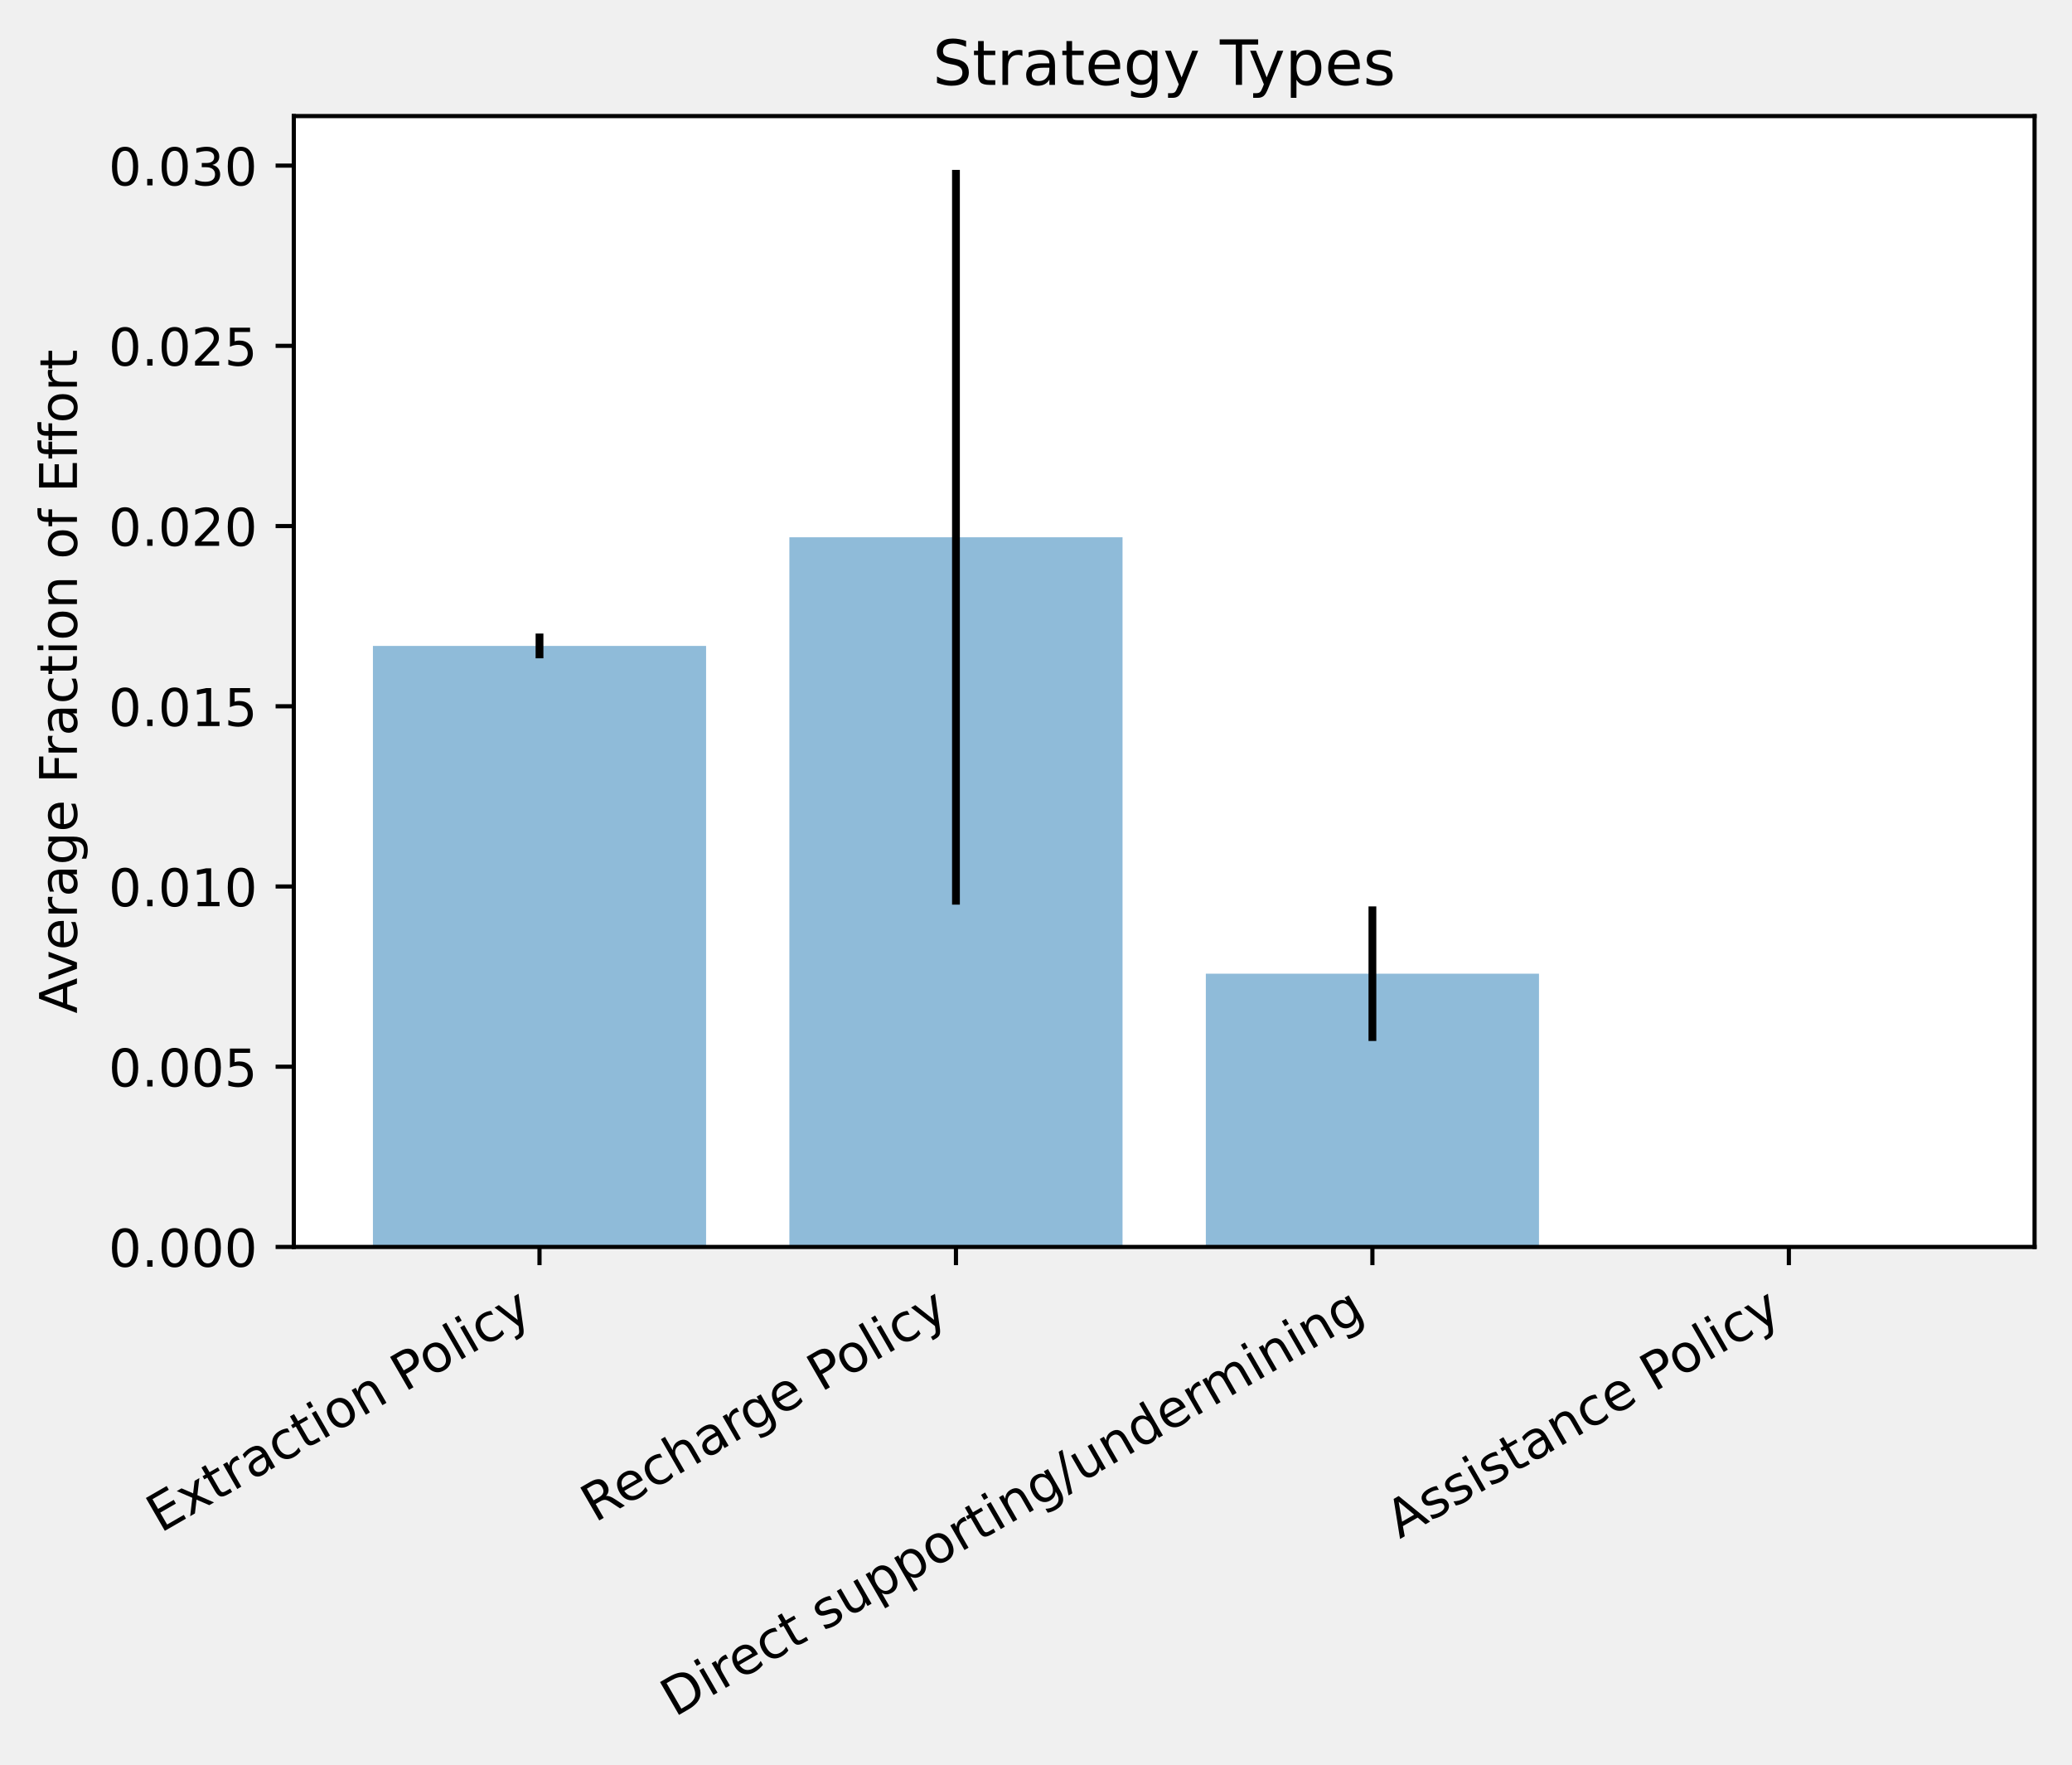
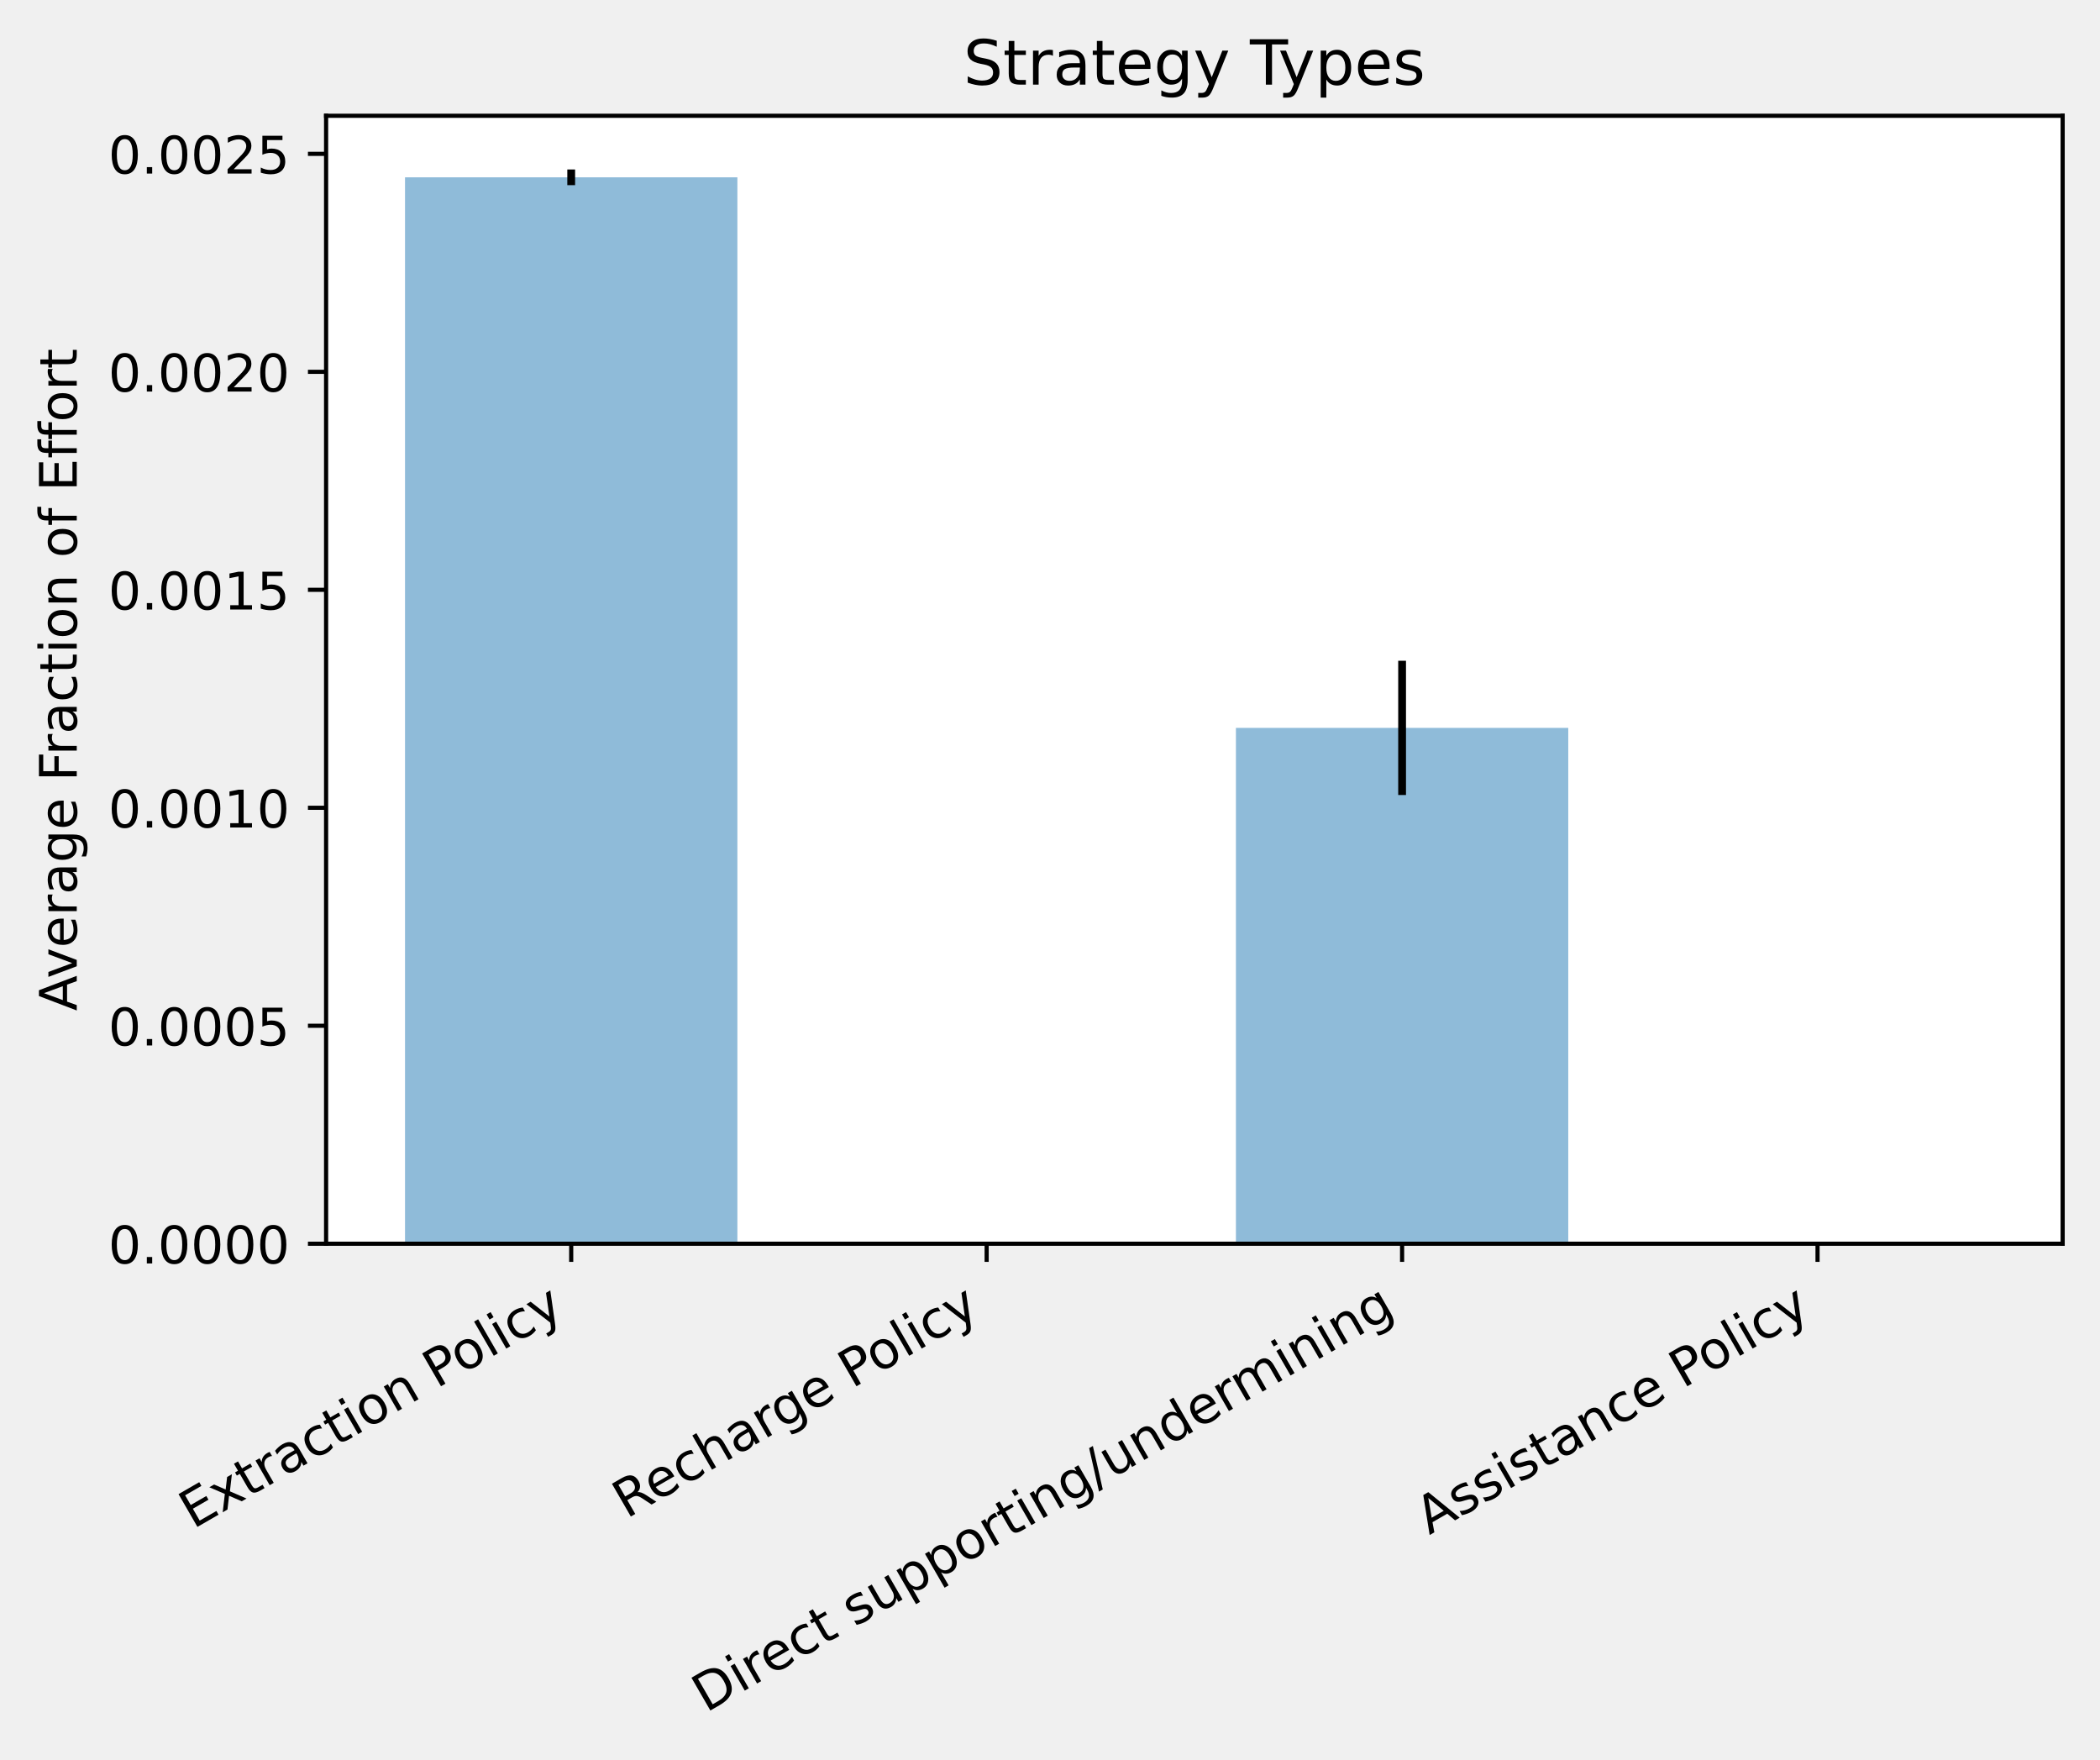
- <svg xmlns="http://www.w3.org/2000/svg" xmlns:xlink="http://www.w3.org/1999/xlink" height="339.226pt" version="1.1" viewBox="0 0 398.506 339.226" width="398.506pt">
+ <svg xmlns="http://www.w3.org/2000/svg" xmlns:xlink="http://www.w3.org/1999/xlink" height="339.226pt" version="1.1" viewBox="0 0 404.869 339.226" width="404.869pt">
  <defs>
    <style type="text/css">*{stroke-linecap:butt;stroke-linejoin:round;}</style>
  </defs>
  <g id="figure_1">
    <g id="patch_1">
-       <path d="M 0 339.226  L 398.506 339.226  L 398.506 0  L 0 0  z " style="fill:none;" />
+       <path d="M 0 339.226  L 404.869 339.226  L 404.869 0  L 0 0  z " style="fill:none;" />
    </g>
    <g id="axes_1">
      <g id="patch_2">
-         <path d="M 56.506 239.758  L 391.306 239.758  L 391.306 22.318  L 56.506 22.318  z " style="fill:#ffffff;" />
+         <path d="M 62.869 239.758  L 397.669 239.758  L 397.669 22.318  L 62.869 22.318  z " style="fill:#ffffff;" />
      </g>
      <g id="patch_3">
-         <path clip-path="url(#pd44de983f7)" d="M 71.724 239.758  L 135.801 239.758  L 135.801 124.196  L 71.724 124.196  z " style="fill:#1f77b4;opacity:0.5;" />
+         <path clip-path="url(#pf930084887)" d="M 78.087 239.758  L 142.163 239.758  L 142.163 34.181  L 78.087 34.181  z " style="fill:#1f77b4;opacity:0.5;" />
      </g>
      <g id="patch_4">
-         <path clip-path="url(#pd44de983f7)" d="M 151.82 239.758  L 215.897 239.758  L 215.897 103.305  L 151.82 103.305  z " style="fill:#1f77b4;opacity:0.5;" />
+         <path clip-path="url(#pf930084887)" d="M 158.183 239.758  L 222.259 239.758  L 222.259 239.758  L 158.183 239.758  z " style="fill:#1f77b4;opacity:0.5;" />
      </g>
      <g id="patch_5">
-         <path clip-path="url(#pd44de983f7)" d="M 231.916 239.758  L 295.992 239.758  L 295.992 187.218  L 231.916 187.218  z " style="fill:#1f77b4;opacity:0.5;" />
+         <path clip-path="url(#pf930084887)" d="M 238.278 239.758  L 302.355 239.758  L 302.355 140.318  L 238.278 140.318  z " style="fill:#1f77b4;opacity:0.5;" />
      </g>
      <g id="patch_6">
-         <path clip-path="url(#pd44de983f7)" d="M 312.012 239.758  L 376.088 239.758  L 376.088 239.758  L 312.012 239.758  z " style="fill:#1f77b4;opacity:0.5;" />
+         <path clip-path="url(#pf930084887)" d="M 318.374 239.758  L 382.451 239.758  L 382.451 239.758  L 318.374 239.758  z " style="fill:#1f77b4;opacity:0.5;" />
      </g>
      <g id="matplotlib.axis_1">
        <g id="xtick_1">
          <g id="line2d_1">
            <defs>
-               <path d="M 0 0  L 0 3.5  " id="m515ab2ee75" style="stroke:#000000;stroke-width:0.8;" />
+               <path d="M 0 0  L 0 3.5  " id="madc12f13bd" style="stroke:#000000;stroke-width:0.8;" />
            </defs>
            <g>
-               <use style="stroke:#000000;stroke-width:0.8;" x="103.763" xlink:href="#m515ab2ee75" y="239.758" />
+               <use style="stroke:#000000;stroke-width:0.8;" x="110.125" xlink:href="#madc12f13bd" y="239.758" />
            </g>
          </g>
          <g id="text_1">
-             <g transform="translate(30.85358 294.8323)rotate(-30)scale(0.1 -0.1)">
+             <g transform="translate(37.21608 294.8323)rotate(-30)scale(0.1 -0.1)">
              <defs>
                <path d="M 628 4666  L 3578 4666  L 3578 4134  L 1259 4134  L 1259 2753  L 3481 2753  L 3481 2222  L 1259 2222  L 1259 531  L 3634 531  L 3634 0  L 628 0  L 628 4666  z " id="DejaVuSans-45" transform="scale(0.015625)" />
                <path d="M 3513 3500  L 2247 1797  L 3578 0  L 2900 0  L 1881 1375  L 863 0  L 184 0  L 1544 1831  L 300 3500  L 978 3500  L 1906 2253  L 2834 3500  L 3513 3500  z " id="DejaVuSans-78" transform="scale(0.015625)" />
                <path d="M 1172 4494  L 1172 3500  L 2356 3500  L 2356 3053  L 1172 3053  L 1172 1153  Q 1172 725 1289 603  Q 1406 481 1766 481  L 2356 481  L 2356 0  L 1766 0  Q 1100 0 847 248  Q 594 497 594 1153  L 594 3053  L 172 3053  L 172 3500  L 594 3500  L 594 4494  L 1172 4494  z " id="DejaVuSans-74" transform="scale(0.015625)" />
                <path d="M 2631 2963  Q 2534 3019 2420 3045  Q 2306 3072 2169 3072  Q 1681 3072 1420 2755  Q 1159 2438 1159 1844  L 1159 0  L 581 0  L 581 3500  L 1159 3500  L 1159 2956  Q 1341 3275 1631 3429  Q 1922 3584 2338 3584  Q 2397 3584 2469 3576  Q 2541 3569 2628 3553  L 2631 2963  z " id="DejaVuSans-72" transform="scale(0.015625)" />
                <path d="M 2194 1759  Q 1497 1759 1228 1600  Q 959 1441 959 1056  Q 959 750 1161 570  Q 1363 391 1709 391  Q 2188 391 2477 730  Q 2766 1069 2766 1631  L 2766 1759  L 2194 1759  z M 3341 1997  L 3341 0  L 2766 0  L 2766 531  Q 2569 213 2275 61  Q 1981 -91 1556 -91  Q 1019 -91 701 211  Q 384 513 384 1019  Q 384 1609 779 1909  Q 1175 2209 1959 2209  L 2766 2209  L 2766 2266  Q 2766 2663 2505 2880  Q 2244 3097 1772 3097  Q 1472 3097 1187 3025  Q 903 2953 641 2809  L 641 3341  Q 956 3463 1253 3523  Q 1550 3584 1831 3584  Q 2591 3584 2966 3190  Q 3341 2797 3341 1997  z " id="DejaVuSans-61" transform="scale(0.015625)" />
                <path d="M 3122 3366  L 3122 2828  Q 2878 2963 2633 3030  Q 2388 3097 2138 3097  Q 1578 3097 1268 2742  Q 959 2388 959 1747  Q 959 1106 1268 751  Q 1578 397 2138 397  Q 2388 397 2633 464  Q 2878 531 3122 666  L 3122 134  Q 2881 22 2623 -34  Q 2366 -91 2075 -91  Q 1284 -91 818 406  Q 353 903 353 1747  Q 353 2603 823 3093  Q 1294 3584 2113 3584  Q 2378 3584 2631 3529  Q 2884 3475 3122 3366  z " id="DejaVuSans-63" transform="scale(0.015625)" />
                <path d="M 603 3500  L 1178 3500  L 1178 0  L 603 0  L 603 3500  z M 603 4863  L 1178 4863  L 1178 4134  L 603 4134  L 603 4863  z " id="DejaVuSans-69" transform="scale(0.015625)" />
                <path d="M 1959 3097  Q 1497 3097 1228 2736  Q 959 2375 959 1747  Q 959 1119 1226 758  Q 1494 397 1959 397  Q 2419 397 2687 759  Q 2956 1122 2956 1747  Q 2956 2369 2687 2733  Q 2419 3097 1959 3097  z M 1959 3584  Q 2709 3584 3137 3096  Q 3566 2609 3566 1747  Q 3566 888 3137 398  Q 2709 -91 1959 -91  Q 1206 -91 779 398  Q 353 888 353 1747  Q 353 2609 779 3096  Q 1206 3584 1959 3584  z " id="DejaVuSans-6f" transform="scale(0.015625)" />
                <path d="M 3513 2113  L 3513 0  L 2938 0  L 2938 2094  Q 2938 2591 2744 2837  Q 2550 3084 2163 3084  Q 1697 3084 1428 2787  Q 1159 2491 1159 1978  L 1159 0  L 581 0  L 581 3500  L 1159 3500  L 1159 2956  Q 1366 3272 1645 3428  Q 1925 3584 2291 3584  Q 2894 3584 3203 3211  Q 3513 2838 3513 2113  z " id="DejaVuSans-6e" transform="scale(0.015625)" />
                <path id="DejaVuSans-20" transform="scale(0.015625)" />
                <path d="M 1259 4147  L 1259 2394  L 2053 2394  Q 2494 2394 2734 2622  Q 2975 2850 2975 3272  Q 2975 3691 2734 3919  Q 2494 4147 2053 4147  L 1259 4147  z M 628 4666  L 2053 4666  Q 2838 4666 3239 4311  Q 3641 3956 3641 3272  Q 3641 2581 3239 2228  Q 2838 1875 2053 1875  L 1259 1875  L 1259 0  L 628 0  L 628 4666  z " id="DejaVuSans-50" transform="scale(0.015625)" />
                <path d="M 603 4863  L 1178 4863  L 1178 0  L 603 0  L 603 4863  z " id="DejaVuSans-6c" transform="scale(0.015625)" />
                <path d="M 2059 -325  Q 1816 -950 1584 -1140  Q 1353 -1331 966 -1331  L 506 -1331  L 506 -850  L 844 -850  Q 1081 -850 1212 -737  Q 1344 -625 1503 -206  L 1606 56  L 191 3500  L 800 3500  L 1894 763  L 2988 3500  L 3597 3500  L 2059 -325  z " id="DejaVuSans-79" transform="scale(0.015625)" />
              </defs>
              <use xlink:href="#DejaVuSans-45" />
              <use x="63.184" xlink:href="#DejaVuSans-78" />
              <use x="122.363" xlink:href="#DejaVuSans-74" />
              <use x="161.572" xlink:href="#DejaVuSans-72" />
              <use x="202.686" xlink:href="#DejaVuSans-61" />
              <use x="263.965" xlink:href="#DejaVuSans-63" />
              <use x="318.945" xlink:href="#DejaVuSans-74" />
              <use x="358.154" xlink:href="#DejaVuSans-69" />
              <use x="385.938" xlink:href="#DejaVuSans-6f" />
              <use x="447.119" xlink:href="#DejaVuSans-6e" />
              <use x="510.498" xlink:href="#DejaVuSans-20" />
              <use x="542.285" xlink:href="#DejaVuSans-50" />
              <use x="598.963" xlink:href="#DejaVuSans-6f" />
              <use x="660.145" xlink:href="#DejaVuSans-6c" />
              <use x="687.928" xlink:href="#DejaVuSans-69" />
              <use x="715.711" xlink:href="#DejaVuSans-63" />
              <use x="770.691" xlink:href="#DejaVuSans-79" />
            </g>
          </g>
        </g>
        <g id="xtick_2">
          <g id="line2d_2">
            <g>
-               <use style="stroke:#000000;stroke-width:0.8;" x="183.858" xlink:href="#m515ab2ee75" y="239.758" />
+               <use style="stroke:#000000;stroke-width:0.8;" x="190.221" xlink:href="#madc12f13bd" y="239.758" />
            </g>
          </g>
          <g id="text_2">
-             <g transform="translate(114.4107 292.8339)rotate(-30)scale(0.1 -0.1)">
+             <g transform="translate(120.7732 292.8339)rotate(-30)scale(0.1 -0.1)">
              <defs>
                <path d="M 2841 2188  Q 3044 2119 3236 1894  Q 3428 1669 3622 1275  L 4263 0  L 3584 0  L 2988 1197  Q 2756 1666 2539 1819  Q 2322 1972 1947 1972  L 1259 1972  L 1259 0  L 628 0  L 628 4666  L 2053 4666  Q 2853 4666 3247 4331  Q 3641 3997 3641 3322  Q 3641 2881 3436 2590  Q 3231 2300 2841 2188  z M 1259 4147  L 1259 2491  L 2053 2491  Q 2509 2491 2742 2702  Q 2975 2913 2975 3322  Q 2975 3731 2742 3939  Q 2509 4147 2053 4147  L 1259 4147  z " id="DejaVuSans-52" transform="scale(0.015625)" />
                <path d="M 3597 1894  L 3597 1613  L 953 1613  Q 991 1019 1311 708  Q 1631 397 2203 397  Q 2534 397 2845 478  Q 3156 559 3463 722  L 3463 178  Q 3153 47 2828 -22  Q 2503 -91 2169 -91  Q 1331 -91 842 396  Q 353 884 353 1716  Q 353 2575 817 3079  Q 1281 3584 2069 3584  Q 2775 3584 3186 3129  Q 3597 2675 3597 1894  z M 3022 2063  Q 3016 2534 2758 2815  Q 2500 3097 2075 3097  Q 1594 3097 1305 2825  Q 1016 2553 972 2059  L 3022 2063  z " id="DejaVuSans-65" transform="scale(0.015625)" />
                <path d="M 3513 2113  L 3513 0  L 2938 0  L 2938 2094  Q 2938 2591 2744 2837  Q 2550 3084 2163 3084  Q 1697 3084 1428 2787  Q 1159 2491 1159 1978  L 1159 0  L 581 0  L 581 4863  L 1159 4863  L 1159 2956  Q 1366 3272 1645 3428  Q 1925 3584 2291 3584  Q 2894 3584 3203 3211  Q 3513 2838 3513 2113  z " id="DejaVuSans-68" transform="scale(0.015625)" />
                <path d="M 2906 1791  Q 2906 2416 2648 2759  Q 2391 3103 1925 3103  Q 1463 3103 1205 2759  Q 947 2416 947 1791  Q 947 1169 1205 825  Q 1463 481 1925 481  Q 2391 481 2648 825  Q 2906 1169 2906 1791  z M 3481 434  Q 3481 -459 3084 -895  Q 2688 -1331 1869 -1331  Q 1566 -1331 1297 -1286  Q 1028 -1241 775 -1147  L 775 -588  Q 1028 -725 1275 -790  Q 1522 -856 1778 -856  Q 2344 -856 2625 -561  Q 2906 -266 2906 331  L 2906 616  Q 2728 306 2450 153  Q 2172 0 1784 0  Q 1141 0 747 490  Q 353 981 353 1791  Q 353 2603 747 3093  Q 1141 3584 1784 3584  Q 2172 3584 2450 3431  Q 2728 3278 2906 2969  L 2906 3500  L 3481 3500  L 3481 434  z " id="DejaVuSans-67" transform="scale(0.015625)" />
              </defs>
              <use xlink:href="#DejaVuSans-52" />
              <use x="64.982" xlink:href="#DejaVuSans-65" />
              <use x="126.506" xlink:href="#DejaVuSans-63" />
              <use x="181.486" xlink:href="#DejaVuSans-68" />
              <use x="244.865" xlink:href="#DejaVuSans-61" />
              <use x="306.145" xlink:href="#DejaVuSans-72" />
              <use x="345.508" xlink:href="#DejaVuSans-67" />
              <use x="408.984" xlink:href="#DejaVuSans-65" />
              <use x="470.508" xlink:href="#DejaVuSans-20" />
              <use x="502.295" xlink:href="#DejaVuSans-50" />
              <use x="558.973" xlink:href="#DejaVuSans-6f" />
              <use x="620.154" xlink:href="#DejaVuSans-6c" />
              <use x="647.938" xlink:href="#DejaVuSans-69" />
              <use x="675.721" xlink:href="#DejaVuSans-63" />
              <use x="730.701" xlink:href="#DejaVuSans-79" />
            </g>
          </g>
        </g>
        <g id="xtick_3">
          <g id="line2d_3">
            <g>
-               <use style="stroke:#000000;stroke-width:0.8;" x="263.954" xlink:href="#m515ab2ee75" y="239.758" />
+               <use style="stroke:#000000;stroke-width:0.8;" x="270.317" xlink:href="#madc12f13bd" y="239.758" />
            </g>
          </g>
          <g id="text_3">
-             <g transform="translate(129.7425 330.2253)rotate(-30)scale(0.1 -0.1)">
+             <g transform="translate(136.1051 330.2253)rotate(-30)scale(0.1 -0.1)">
              <defs>
                <path d="M 1259 4147  L 1259 519  L 2022 519  Q 2988 519 3436 956  Q 3884 1394 3884 2338  Q 3884 3275 3436 3711  Q 2988 4147 2022 4147  L 1259 4147  z M 628 4666  L 1925 4666  Q 3281 4666 3915 4102  Q 4550 3538 4550 2338  Q 4550 1131 3912 565  Q 3275 0 1925 0  L 628 0  L 628 4666  z " id="DejaVuSans-44" transform="scale(0.015625)" />
                <path d="M 2834 3397  L 2834 2853  Q 2591 2978 2328 3040  Q 2066 3103 1784 3103  Q 1356 3103 1142 2972  Q 928 2841 928 2578  Q 928 2378 1081 2264  Q 1234 2150 1697 2047  L 1894 2003  Q 2506 1872 2764 1633  Q 3022 1394 3022 966  Q 3022 478 2636 193  Q 2250 -91 1575 -91  Q 1294 -91 989 -36  Q 684 19 347 128  L 347 722  Q 666 556 975 473  Q 1284 391 1588 391  Q 1994 391 2212 530  Q 2431 669 2431 922  Q 2431 1156 2273 1281  Q 2116 1406 1581 1522  L 1381 1569  Q 847 1681 609 1914  Q 372 2147 372 2553  Q 372 3047 722 3315  Q 1072 3584 1716 3584  Q 2034 3584 2315 3537  Q 2597 3491 2834 3397  z " id="DejaVuSans-73" transform="scale(0.015625)" />
                <path d="M 544 1381  L 544 3500  L 1119 3500  L 1119 1403  Q 1119 906 1312 657  Q 1506 409 1894 409  Q 2359 409 2629 706  Q 2900 1003 2900 1516  L 2900 3500  L 3475 3500  L 3475 0  L 2900 0  L 2900 538  Q 2691 219 2414 64  Q 2138 -91 1772 -91  Q 1169 -91 856 284  Q 544 659 544 1381  z M 1991 3584  L 1991 3584  z " id="DejaVuSans-75" transform="scale(0.015625)" />
                <path d="M 1159 525  L 1159 -1331  L 581 -1331  L 581 3500  L 1159 3500  L 1159 2969  Q 1341 3281 1617 3432  Q 1894 3584 2278 3584  Q 2916 3584 3314 3078  Q 3713 2572 3713 1747  Q 3713 922 3314 415  Q 2916 -91 2278 -91  Q 1894 -91 1617 61  Q 1341 213 1159 525  z M 3116 1747  Q 3116 2381 2855 2742  Q 2594 3103 2138 3103  Q 1681 3103 1420 2742  Q 1159 2381 1159 1747  Q 1159 1113 1420 752  Q 1681 391 2138 391  Q 2594 391 2855 752  Q 3116 1113 3116 1747  z " id="DejaVuSans-70" transform="scale(0.015625)" />
                <path d="M 1625 4666  L 2156 4666  L 531 -594  L 0 -594  L 1625 4666  z " id="DejaVuSans-2f" transform="scale(0.015625)" />
                <path d="M 2906 2969  L 2906 4863  L 3481 4863  L 3481 0  L 2906 0  L 2906 525  Q 2725 213 2448 61  Q 2172 -91 1784 -91  Q 1150 -91 751 415  Q 353 922 353 1747  Q 353 2572 751 3078  Q 1150 3584 1784 3584  Q 2172 3584 2448 3432  Q 2725 3281 2906 2969  z M 947 1747  Q 947 1113 1208 752  Q 1469 391 1925 391  Q 2381 391 2643 752  Q 2906 1113 2906 1747  Q 2906 2381 2643 2742  Q 2381 3103 1925 3103  Q 1469 3103 1208 2742  Q 947 2381 947 1747  z " id="DejaVuSans-64" transform="scale(0.015625)" />
                <path d="M 3328 2828  Q 3544 3216 3844 3400  Q 4144 3584 4550 3584  Q 5097 3584 5394 3201  Q 5691 2819 5691 2113  L 5691 0  L 5113 0  L 5113 2094  Q 5113 2597 4934 2840  Q 4756 3084 4391 3084  Q 3944 3084 3684 2787  Q 3425 2491 3425 1978  L 3425 0  L 2847 0  L 2847 2094  Q 2847 2600 2669 2842  Q 2491 3084 2119 3084  Q 1678 3084 1418 2786  Q 1159 2488 1159 1978  L 1159 0  L 581 0  L 581 3500  L 1159 3500  L 1159 2956  Q 1356 3278 1631 3431  Q 1906 3584 2284 3584  Q 2666 3584 2933 3390  Q 3200 3197 3328 2828  z " id="DejaVuSans-6d" transform="scale(0.015625)" />
              </defs>
              <use xlink:href="#DejaVuSans-44" />
              <use x="77.002" xlink:href="#DejaVuSans-69" />
              <use x="104.785" xlink:href="#DejaVuSans-72" />
              <use x="143.648" xlink:href="#DejaVuSans-65" />
              <use x="205.172" xlink:href="#DejaVuSans-63" />
              <use x="260.152" xlink:href="#DejaVuSans-74" />
              <use x="299.361" xlink:href="#DejaVuSans-20" />
              <use x="331.148" xlink:href="#DejaVuSans-73" />
              <use x="383.248" xlink:href="#DejaVuSans-75" />
              <use x="446.627" xlink:href="#DejaVuSans-70" />
              <use x="510.104" xlink:href="#DejaVuSans-70" />
              <use x="573.58" xlink:href="#DejaVuSans-6f" />
              <use x="634.762" xlink:href="#DejaVuSans-72" />
              <use x="675.875" xlink:href="#DejaVuSans-74" />
              <use x="715.084" xlink:href="#DejaVuSans-69" />
              <use x="742.867" xlink:href="#DejaVuSans-6e" />
              <use x="806.246" xlink:href="#DejaVuSans-67" />
              <use x="869.723" xlink:href="#DejaVuSans-2f" />
              <use x="903.414" xlink:href="#DejaVuSans-75" />
              <use x="966.793" xlink:href="#DejaVuSans-6e" />
              <use x="1030.172" xlink:href="#DejaVuSans-64" />
              <use x="1093.648" xlink:href="#DejaVuSans-65" />
              <use x="1155.172" xlink:href="#DejaVuSans-72" />
              <use x="1194.535" xlink:href="#DejaVuSans-6d" />
              <use x="1291.947" xlink:href="#DejaVuSans-69" />
              <use x="1319.73" xlink:href="#DejaVuSans-6e" />
              <use x="1383.109" xlink:href="#DejaVuSans-69" />
              <use x="1410.893" xlink:href="#DejaVuSans-6e" />
              <use x="1474.271" xlink:href="#DejaVuSans-67" />
            </g>
          </g>
        </g>
        <g id="xtick_4">
          <g id="line2d_4">
            <g>
-               <use style="stroke:#000000;stroke-width:0.8;" x="344.05" xlink:href="#m515ab2ee75" y="239.758" />
+               <use style="stroke:#000000;stroke-width:0.8;" x="350.412" xlink:href="#madc12f13bd" y="239.758" />
            </g>
          </g>
          <g id="text_4">
-             <g transform="translate(269.2056 295.9495)rotate(-30)scale(0.1 -0.1)">
+             <g transform="translate(275.5681 295.9495)rotate(-30)scale(0.1 -0.1)">
              <defs>
                <path d="M 2188 4044  L 1331 1722  L 3047 1722  L 2188 4044  z M 1831 4666  L 2547 4666  L 4325 0  L 3669 0  L 3244 1197  L 1141 1197  L 716 0  L 50 0  L 1831 4666  z " id="DejaVuSans-41" transform="scale(0.015625)" />
              </defs>
              <use xlink:href="#DejaVuSans-41" />
              <use x="68.408" xlink:href="#DejaVuSans-73" />
              <use x="120.508" xlink:href="#DejaVuSans-73" />
              <use x="172.607" xlink:href="#DejaVuSans-69" />
              <use x="200.391" xlink:href="#DejaVuSans-73" />
              <use x="252.49" xlink:href="#DejaVuSans-74" />
              <use x="291.699" xlink:href="#DejaVuSans-61" />
              <use x="352.979" xlink:href="#DejaVuSans-6e" />
              <use x="416.357" xlink:href="#DejaVuSans-63" />
              <use x="471.338" xlink:href="#DejaVuSans-65" />
              <use x="532.861" xlink:href="#DejaVuSans-20" />
              <use x="564.648" xlink:href="#DejaVuSans-50" />
              <use x="621.326" xlink:href="#DejaVuSans-6f" />
              <use x="682.508" xlink:href="#DejaVuSans-6c" />
              <use x="710.291" xlink:href="#DejaVuSans-69" />
              <use x="738.074" xlink:href="#DejaVuSans-63" />
              <use x="793.055" xlink:href="#DejaVuSans-79" />
            </g>
          </g>
        </g>
      </g>
      <g id="matplotlib.axis_2">
        <g id="ytick_1">
          <g id="line2d_5">
            <defs>
-               <path d="M 0 0  L -3.5 0  " id="mf376d15ef2" style="stroke:#000000;stroke-width:0.8;" />
+               <path d="M 0 0  L -3.5 0  " id="m64955c25bf" style="stroke:#000000;stroke-width:0.8;" />
            </defs>
            <g>
-               <use style="stroke:#000000;stroke-width:0.8;" x="56.506" xlink:href="#mf376d15ef2" y="239.758" />
+               <use style="stroke:#000000;stroke-width:0.8;" x="62.869" xlink:href="#m64955c25bf" y="239.758" />
            </g>
          </g>
          <g id="text_5">
            <g transform="translate(20.87813 243.5573)scale(0.1 -0.1)">
              <defs>
                <path d="M 2034 4250  Q 1547 4250 1301 3770  Q 1056 3291 1056 2328  Q 1056 1369 1301 889  Q 1547 409 2034 409  Q 2525 409 2770 889  Q 3016 1369 3016 2328  Q 3016 3291 2770 3770  Q 2525 4250 2034 4250  z M 2034 4750  Q 2819 4750 3233 4129  Q 3647 3509 3647 2328  Q 3647 1150 3233 529  Q 2819 -91 2034 -91  Q 1250 -91 836 529  Q 422 1150 422 2328  Q 422 3509 836 4129  Q 1250 4750 2034 4750  z " id="DejaVuSans-30" transform="scale(0.015625)" />
                <path d="M 684 794  L 1344 794  L 1344 0  L 684 0  L 684 794  z " id="DejaVuSans-2e" transform="scale(0.015625)" />
              </defs>
              <use xlink:href="#DejaVuSans-30" />
              <use x="63.623" xlink:href="#DejaVuSans-2e" />
              <use x="95.41" xlink:href="#DejaVuSans-30" />
              <use x="159.033" xlink:href="#DejaVuSans-30" />
              <use x="222.656" xlink:href="#DejaVuSans-30" />
+               <use x="286.279" xlink:href="#DejaVuSans-30" />
            </g>
          </g>
        </g>
        <g id="ytick_2">
          <g id="line2d_6">
            <g>
-               <use style="stroke:#000000;stroke-width:0.8;" x="56.506" xlink:href="#mf376d15ef2" y="205.106" />
+               <use style="stroke:#000000;stroke-width:0.8;" x="62.869" xlink:href="#m64955c25bf" y="197.738" />
            </g>
          </g>
          <g id="text_6">
-             <g transform="translate(20.87813 208.9047)scale(0.1 -0.1)">
+             <g transform="translate(20.87813 201.5375)scale(0.1 -0.1)">
              <defs>
                <path d="M 691 4666  L 3169 4666  L 3169 4134  L 1269 4134  L 1269 2991  Q 1406 3038 1543 3061  Q 1681 3084 1819 3084  Q 2600 3084 3056 2656  Q 3513 2228 3513 1497  Q 3513 744 3044 326  Q 2575 -91 1722 -91  Q 1428 -91 1123 -41  Q 819 9 494 109  L 494 744  Q 775 591 1075 516  Q 1375 441 1709 441  Q 2250 441 2565 725  Q 2881 1009 2881 1497  Q 2881 1984 2565 2268  Q 2250 2553 1709 2553  Q 1456 2553 1204 2497  Q 953 2441 691 2322  L 691 4666  z " id="DejaVuSans-35" transform="scale(0.015625)" />
              </defs>
              <use xlink:href="#DejaVuSans-30" />
              <use x="63.623" xlink:href="#DejaVuSans-2e" />
              <use x="95.41" xlink:href="#DejaVuSans-30" />
              <use x="159.033" xlink:href="#DejaVuSans-30" />
-               <use x="222.656" xlink:href="#DejaVuSans-35" />
+               <use x="222.656" xlink:href="#DejaVuSans-30" />
+               <use x="286.279" xlink:href="#DejaVuSans-35" />
            </g>
          </g>
        </g>
        <g id="ytick_3">
          <g id="line2d_7">
            <g>
-               <use style="stroke:#000000;stroke-width:0.8;" x="56.506" xlink:href="#mf376d15ef2" y="170.453" />
+               <use style="stroke:#000000;stroke-width:0.8;" x="62.869" xlink:href="#m64955c25bf" y="155.718" />
            </g>
          </g>
          <g id="text_7">
-             <g transform="translate(20.87813 174.2521)scale(0.1 -0.1)">
+             <g transform="translate(20.87813 159.5177)scale(0.1 -0.1)">
              <defs>
                <path d="M 794 531  L 1825 531  L 1825 4091  L 703 3866  L 703 4441  L 1819 4666  L 2450 4666  L 2450 531  L 3481 531  L 3481 0  L 794 0  L 794 531  z " id="DejaVuSans-31" transform="scale(0.015625)" />
              </defs>
              <use xlink:href="#DejaVuSans-30" />
              <use x="63.623" xlink:href="#DejaVuSans-2e" />
              <use x="95.41" xlink:href="#DejaVuSans-30" />
-               <use x="159.033" xlink:href="#DejaVuSans-31" />
-               <use x="222.656" xlink:href="#DejaVuSans-30" />
+               <use x="159.033" xlink:href="#DejaVuSans-30" />
+               <use x="222.656" xlink:href="#DejaVuSans-31" />
+               <use x="286.279" xlink:href="#DejaVuSans-30" />
            </g>
          </g>
        </g>
        <g id="ytick_4">
          <g id="line2d_8">
            <g>
-               <use style="stroke:#000000;stroke-width:0.8;" x="56.506" xlink:href="#mf376d15ef2" y="135.8" />
+               <use style="stroke:#000000;stroke-width:0.8;" x="62.869" xlink:href="#m64955c25bf" y="113.699" />
            </g>
          </g>
          <g id="text_8">
-             <g transform="translate(20.87813 139.5995)scale(0.1 -0.1)">
-               <use xlink:href="#DejaVuSans-30" />
-               <use x="63.623" xlink:href="#DejaVuSans-2e" />
-               <use x="95.41" xlink:href="#DejaVuSans-30" />
-               <use x="159.033" xlink:href="#DejaVuSans-31" />
-               <use x="222.656" xlink:href="#DejaVuSans-35" />
+             <g transform="translate(20.87813 117.4979)scale(0.1 -0.1)">
+               <use xlink:href="#DejaVuSans-30" />
+               <use x="63.623" xlink:href="#DejaVuSans-2e" />
+               <use x="95.41" xlink:href="#DejaVuSans-30" />
+               <use x="159.033" xlink:href="#DejaVuSans-30" />
+               <use x="222.656" xlink:href="#DejaVuSans-31" />
+               <use x="286.279" xlink:href="#DejaVuSans-35" />
            </g>
          </g>
        </g>
        <g id="ytick_5">
          <g id="line2d_9">
            <g>
-               <use style="stroke:#000000;stroke-width:0.8;" x="56.506" xlink:href="#mf376d15ef2" y="101.148" />
+               <use style="stroke:#000000;stroke-width:0.8;" x="62.869" xlink:href="#m64955c25bf" y="71.679" />
            </g>
          </g>
          <g id="text_9">
-             <g transform="translate(20.87813 104.9469)scale(0.1 -0.1)">
+             <g transform="translate(20.87813 75.47802)scale(0.1 -0.1)">
              <defs>
                <path d="M 1228 531  L 3431 531  L 3431 0  L 469 0  L 469 531  Q 828 903 1448 1529  Q 2069 2156 2228 2338  Q 2531 2678 2651 2914  Q 2772 3150 2772 3378  Q 2772 3750 2511 3984  Q 2250 4219 1831 4219  Q 1534 4219 1204 4116  Q 875 4013 500 3803  L 500 4441  Q 881 4594 1212 4672  Q 1544 4750 1819 4750  Q 2544 4750 2975 4387  Q 3406 4025 3406 3419  Q 3406 3131 3298 2873  Q 3191 2616 2906 2266  Q 2828 2175 2409 1742  Q 1991 1309 1228 531  z " id="DejaVuSans-32" transform="scale(0.015625)" />
              </defs>
              <use xlink:href="#DejaVuSans-30" />
              <use x="63.623" xlink:href="#DejaVuSans-2e" />
              <use x="95.41" xlink:href="#DejaVuSans-30" />
-               <use x="159.033" xlink:href="#DejaVuSans-32" />
-               <use x="222.656" xlink:href="#DejaVuSans-30" />
+               <use x="159.033" xlink:href="#DejaVuSans-30" />
+               <use x="222.656" xlink:href="#DejaVuSans-32" />
+               <use x="286.279" xlink:href="#DejaVuSans-30" />
            </g>
          </g>
        </g>
        <g id="ytick_6">
          <g id="line2d_10">
            <g>
-               <use style="stroke:#000000;stroke-width:0.8;" x="56.506" xlink:href="#mf376d15ef2" y="66.495" />
+               <use style="stroke:#000000;stroke-width:0.8;" x="62.869" xlink:href="#m64955c25bf" y="29.659" />
            </g>
          </g>
          <g id="text_10">
-             <g transform="translate(20.87813 70.29432)scale(0.1 -0.1)">
-               <use xlink:href="#DejaVuSans-30" />
-               <use x="63.623" xlink:href="#DejaVuSans-2e" />
-               <use x="95.41" xlink:href="#DejaVuSans-30" />
-               <use x="159.033" xlink:href="#DejaVuSans-32" />
-               <use x="222.656" xlink:href="#DejaVuSans-35" />
-             </g>
-           </g>
-         </g>
-         <g id="ytick_7">
-           <g id="line2d_11">
-             <g>
-               <use style="stroke:#000000;stroke-width:0.8;" x="56.506" xlink:href="#mf376d15ef2" y="31.842" />
-             </g>
-           </g>
-           <g id="text_11">
-             <g transform="translate(20.87813 35.64171)scale(0.1 -0.1)">
-               <defs>
-                 <path d="M 2597 2516  Q 3050 2419 3304 2112  Q 3559 1806 3559 1356  Q 3559 666 3084 287  Q 2609 -91 1734 -91  Q 1441 -91 1130 -33  Q 819 25 488 141  L 488 750  Q 750 597 1062 519  Q 1375 441 1716 441  Q 2309 441 2620 675  Q 2931 909 2931 1356  Q 2931 1769 2642 2001  Q 2353 2234 1838 2234  L 1294 2234  L 1294 2753  L 1863 2753  Q 2328 2753 2575 2939  Q 2822 3125 2822 3475  Q 2822 3834 2567 4026  Q 2313 4219 1838 4219  Q 1578 4219 1281 4162  Q 984 4106 628 3988  L 628 4550  Q 988 4650 1302 4700  Q 1616 4750 1894 4750  Q 2613 4750 3031 4423  Q 3450 4097 3450 3541  Q 3450 3153 3228 2886  Q 3006 2619 2597 2516  z " id="DejaVuSans-33" transform="scale(0.015625)" />
-               </defs>
-               <use xlink:href="#DejaVuSans-30" />
-               <use x="63.623" xlink:href="#DejaVuSans-2e" />
-               <use x="95.41" xlink:href="#DejaVuSans-30" />
-               <use x="159.033" xlink:href="#DejaVuSans-33" />
-               <use x="222.656" xlink:href="#DejaVuSans-30" />
-             </g>
-           </g>
-         </g>
-         <g id="text_12">
+             <g transform="translate(20.87813 33.4582)scale(0.1 -0.1)">
+               <use xlink:href="#DejaVuSans-30" />
+               <use x="63.623" xlink:href="#DejaVuSans-2e" />
+               <use x="95.41" xlink:href="#DejaVuSans-30" />
+               <use x="159.033" xlink:href="#DejaVuSans-30" />
+               <use x="222.656" xlink:href="#DejaVuSans-32" />
+               <use x="286.279" xlink:href="#DejaVuSans-35" />
+             </g>
+           </g>
+         </g>
+         <g id="text_11">
          <g transform="translate(14.79844 194.8717)rotate(-90)scale(0.1 -0.1)">
            <defs>
              <path d="M 191 3500  L 800 3500  L 1894 563  L 2988 3500  L 3597 3500  L 2284 0  L 1503 0  L 191 3500  z " id="DejaVuSans-76" transform="scale(0.015625)" />
              <path d="M 628 4666  L 3309 4666  L 3309 4134  L 1259 4134  L 1259 2759  L 3109 2759  L 3109 2228  L 1259 2228  L 1259 0  L 628 0  L 628 4666  z " id="DejaVuSans-46" transform="scale(0.015625)" />
              <path d="M 2375 4863  L 2375 4384  L 1825 4384  Q 1516 4384 1395 4259  Q 1275 4134 1275 3809  L 1275 3500  L 2222 3500  L 2222 3053  L 1275 3053  L 1275 0  L 697 0  L 697 3053  L 147 3053  L 147 3500  L 697 3500  L 697 3744  Q 697 4328 969 4595  Q 1241 4863 1831 4863  L 2375 4863  z " id="DejaVuSans-66" transform="scale(0.015625)" />
            </defs>
            <use xlink:href="#DejaVuSans-41" />
            <use x="62.533" xlink:href="#DejaVuSans-76" />
            <use x="121.713" xlink:href="#DejaVuSans-65" />
            <use x="183.236" xlink:href="#DejaVuSans-72" />
            <use x="224.35" xlink:href="#DejaVuSans-61" />
            <use x="285.629" xlink:href="#DejaVuSans-67" />
            <use x="349.105" xlink:href="#DejaVuSans-65" />
            <use x="410.629" xlink:href="#DejaVuSans-20" />
            <use x="442.416" xlink:href="#DejaVuSans-46" />
            <use x="492.686" xlink:href="#DejaVuSans-72" />
            <use x="533.799" xlink:href="#DejaVuSans-61" />
            <use x="595.078" xlink:href="#DejaVuSans-63" />
            <use x="650.059" xlink:href="#DejaVuSans-74" />
            <use x="689.268" xlink:href="#DejaVuSans-69" />
            <use x="717.051" xlink:href="#DejaVuSans-6f" />
            <use x="778.232" xlink:href="#DejaVuSans-6e" />
            <use x="841.611" xlink:href="#DejaVuSans-20" />
            <use x="873.398" xlink:href="#DejaVuSans-6f" />
            <use x="934.58" xlink:href="#DejaVuSans-66" />
            <use x="969.785" xlink:href="#DejaVuSans-20" />
            <use x="1001.572" xlink:href="#DejaVuSans-45" />
            <use x="1064.756" xlink:href="#DejaVuSans-66" />
            <use x="1099.961" xlink:href="#DejaVuSans-66" />
            <use x="1135.166" xlink:href="#DejaVuSans-6f" />
            <use x="1196.348" xlink:href="#DejaVuSans-72" />
            <use x="1237.461" xlink:href="#DejaVuSans-74" />
          </g>
        </g>
      </g>
      <g id="LineCollection_1">
-         <path clip-path="url(#pd44de983f7)" d="M 103.763 126.579  L 103.763 121.814  " style="fill:none;stroke:#000000;stroke-width:1.5;" />
-         <path clip-path="url(#pd44de983f7)" d="M 183.858 173.937  L 183.858 32.672  " style="fill:none;stroke:#000000;stroke-width:1.5;" />
-         <path clip-path="url(#pd44de983f7)" d="M 263.954 200.153  L 263.954 174.283  " style="fill:none;stroke:#000000;stroke-width:1.5;" />
-         <path clip-path="url(#pd44de983f7)" d="M 344.05 239.758  L 344.05 239.758  " style="fill:none;stroke:#000000;stroke-width:1.5;" />
+         <path clip-path="url(#pf930084887)" d="M 110.125 35.69  L 110.125 32.672  " style="fill:none;stroke:#000000;stroke-width:1.5;" />
+         <path clip-path="url(#pf930084887)" d="M 190.221 239.758  L 190.221 239.758  " style="fill:none;stroke:#000000;stroke-width:1.5;" />
+         <path clip-path="url(#pf930084887)" d="M 270.317 153.259  L 270.317 127.377  " style="fill:none;stroke:#000000;stroke-width:1.5;" />
+         <path clip-path="url(#pf930084887)" d="M 350.412 239.758  L 350.412 239.758  " style="fill:none;stroke:#000000;stroke-width:1.5;" />
      </g>
      <g id="patch_7">
-         <path d="M 56.506 239.758  L 56.506 22.318  " style="fill:none;stroke:#000000;stroke-linecap:square;stroke-linejoin:miter;stroke-width:0.8;" />
+         <path d="M 62.869 239.758  L 62.869 22.318  " style="fill:none;stroke:#000000;stroke-linecap:square;stroke-linejoin:miter;stroke-width:0.8;" />
      </g>
      <g id="patch_8">
-         <path d="M 391.306 239.758  L 391.306 22.318  " style="fill:none;stroke:#000000;stroke-linecap:square;stroke-linejoin:miter;stroke-width:0.8;" />
+         <path d="M 397.669 239.758  L 397.669 22.318  " style="fill:none;stroke:#000000;stroke-linecap:square;stroke-linejoin:miter;stroke-width:0.8;" />
      </g>
      <g id="patch_9">
-         <path d="M 56.506 239.758  L 391.306 239.758  " style="fill:none;stroke:#000000;stroke-linecap:square;stroke-linejoin:miter;stroke-width:0.8;" />
+         <path d="M 62.869 239.758  L 397.669 239.758  " style="fill:none;stroke:#000000;stroke-linecap:square;stroke-linejoin:miter;stroke-width:0.8;" />
      </g>
      <g id="patch_10">
-         <path d="M 56.506 22.318  L 391.306 22.318  " style="fill:none;stroke:#000000;stroke-linecap:square;stroke-linejoin:miter;stroke-width:0.8;" />
-       </g>
-       <g id="text_13">
-         <g transform="translate(179.3853 16.31812)scale(0.12 -0.12)">
+         <path d="M 62.869 22.318  L 397.669 22.318  " style="fill:none;stroke:#000000;stroke-linecap:square;stroke-linejoin:miter;stroke-width:0.8;" />
+       </g>
+       <g id="text_12">
+         <g transform="translate(185.7478 16.31812)scale(0.12 -0.12)">
          <defs>
            <path d="M 3425 4513  L 3425 3897  Q 3066 4069 2747 4153  Q 2428 4238 2131 4238  Q 1616 4238 1336 4038  Q 1056 3838 1056 3469  Q 1056 3159 1242 3001  Q 1428 2844 1947 2747  L 2328 2669  Q 3034 2534 3370 2195  Q 3706 1856 3706 1288  Q 3706 609 3251 259  Q 2797 -91 1919 -91  Q 1588 -91 1214 -16  Q 841 59 441 206  L 441 856  Q 825 641 1194 531  Q 1563 422 1919 422  Q 2459 422 2753 634  Q 3047 847 3047 1241  Q 3047 1584 2836 1778  Q 2625 1972 2144 2069  L 1759 2144  Q 1053 2284 737 2584  Q 422 2884 422 3419  Q 422 4038 858 4394  Q 1294 4750 2059 4750  Q 2388 4750 2728 4690  Q 3069 4631 3425 4513  z " id="DejaVuSans-53" transform="scale(0.015625)" />
            <path d="M -19 4666  L 3928 4666  L 3928 4134  L 2272 4134  L 2272 0  L 1638 0  L 1638 4134  L -19 4134  L -19 4666  z " id="DejaVuSans-54" transform="scale(0.015625)" />
          </defs>
          <use xlink:href="#DejaVuSans-53" />
          <use x="63.477" xlink:href="#DejaVuSans-74" />
          <use x="102.686" xlink:href="#DejaVuSans-72" />
          <use x="143.799" xlink:href="#DejaVuSans-61" />
          <use x="205.078" xlink:href="#DejaVuSans-74" />
          <use x="244.287" xlink:href="#DejaVuSans-65" />
          <use x="305.811" xlink:href="#DejaVuSans-67" />
          <use x="369.287" xlink:href="#DejaVuSans-79" />
          <use x="428.467" xlink:href="#DejaVuSans-20" />
          <use x="460.254" xlink:href="#DejaVuSans-54" />
          <use x="505.713" xlink:href="#DejaVuSans-79" />
          <use x="564.893" xlink:href="#DejaVuSans-70" />
          <use x="628.369" xlink:href="#DejaVuSans-65" />
          <use x="689.893" xlink:href="#DejaVuSans-73" />
        </g>
      </g>
    </g>
  </g>
  <defs>
-     <clipPath id="pd44de983f7">
-       <rect height="217.44" width="334.8" x="56.506" y="22.318" />
+     <clipPath id="pf930084887">
+       <rect height="217.44" width="334.8" x="62.869" y="22.318" />
    </clipPath>
  </defs>
</svg>
